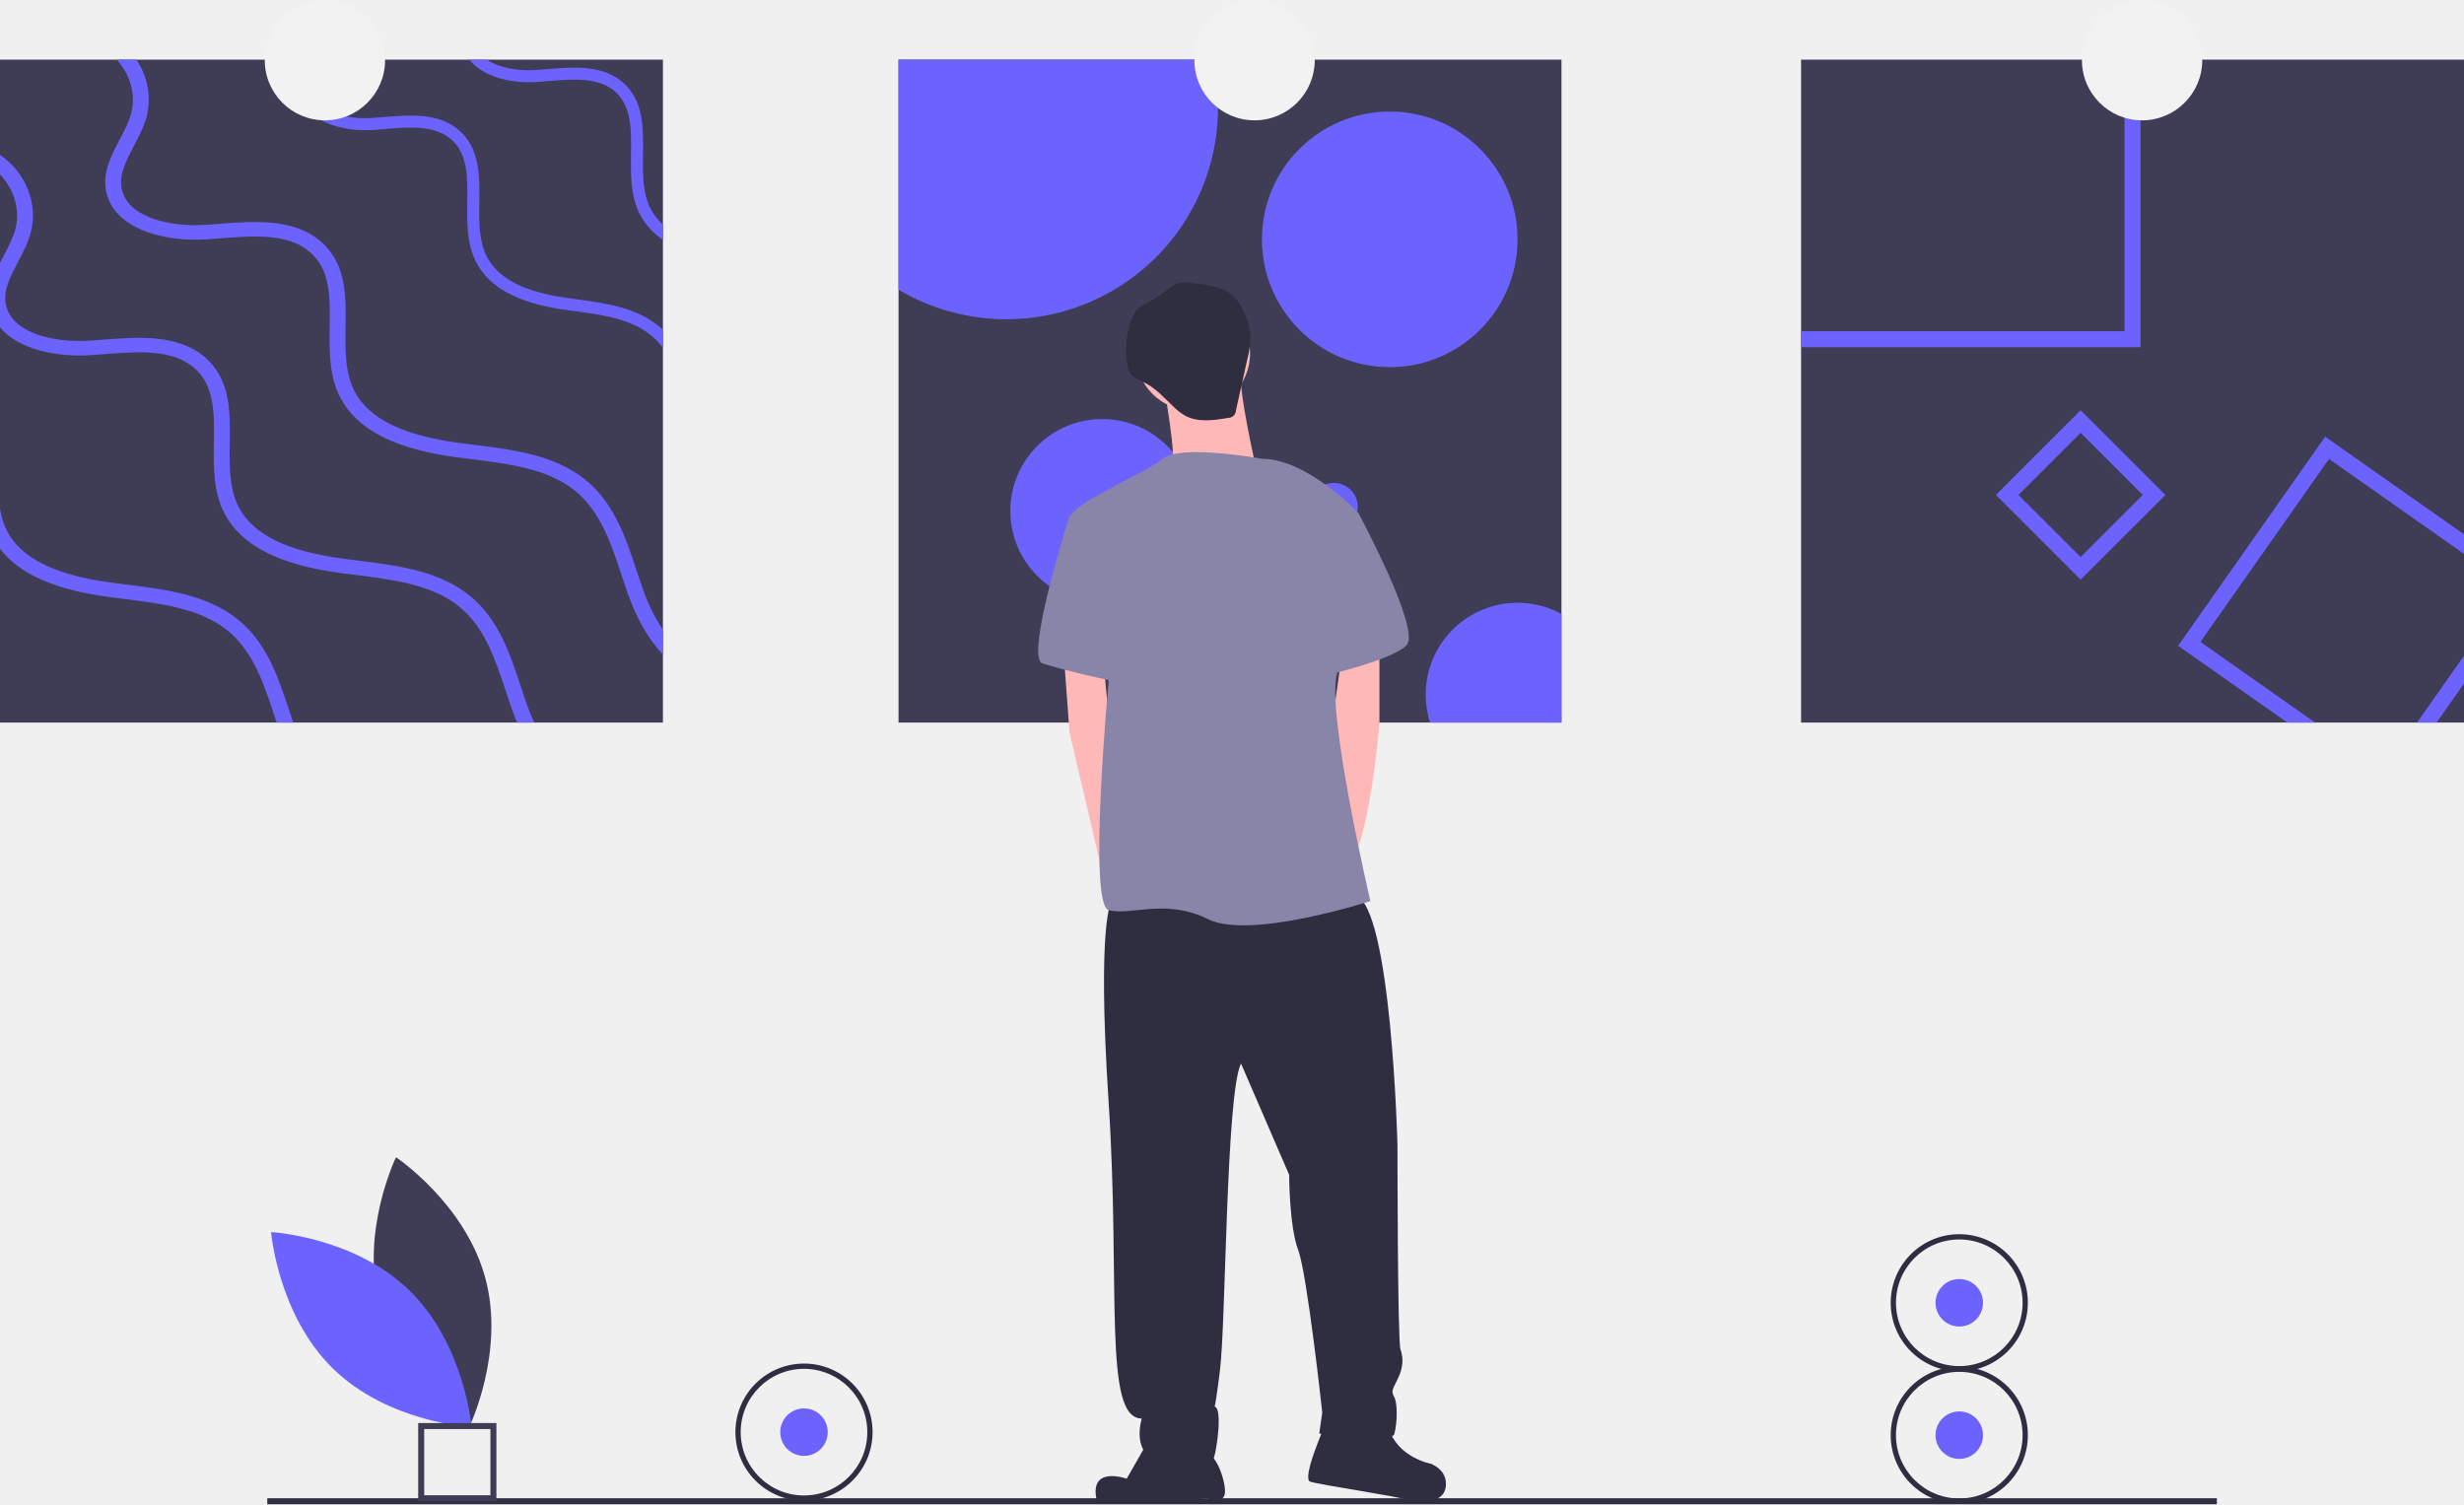
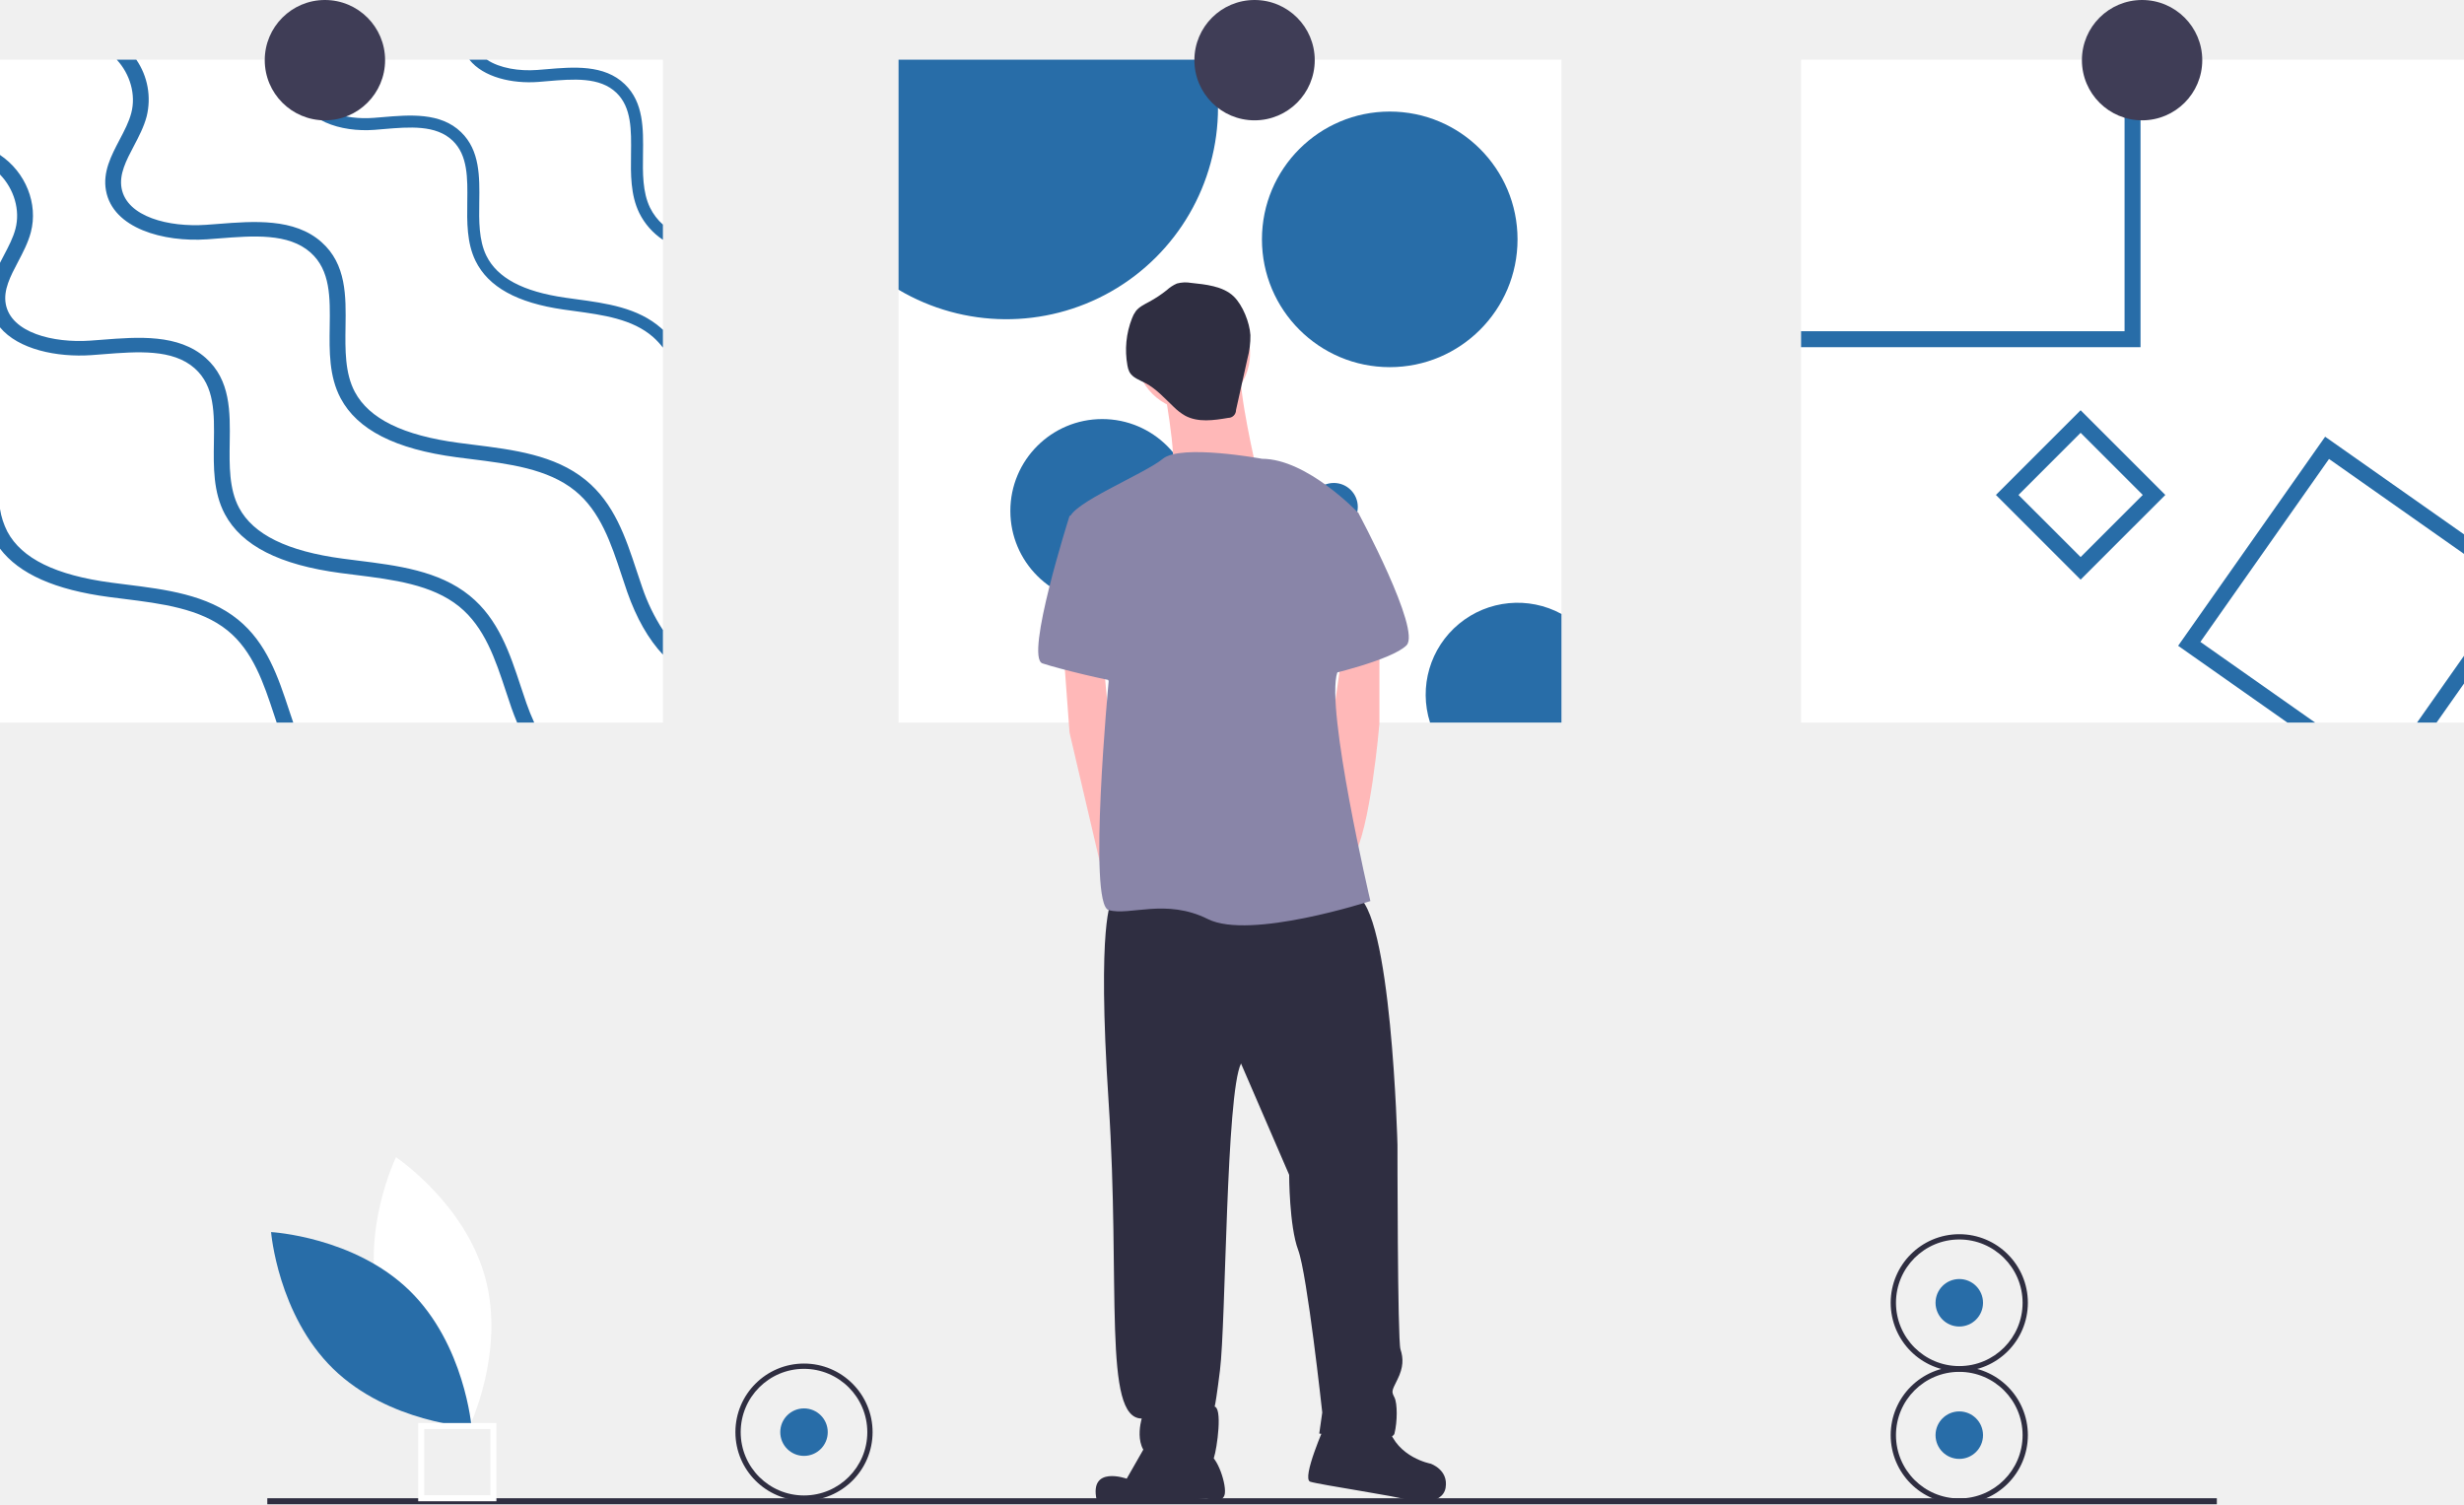
<svg xmlns="http://www.w3.org/2000/svg" data-name="Layer 1" width="1046" height="638.584">
-   <path d="M161.23 554.645c8.566 31.662 37.903 51.271 37.903 51.271s15.451-31.725 6.886-63.387-37.903-51.27-37.903-51.27-15.45 31.724-6.885 63.386z" fill="#3f3d56" />
-   <path d="M173.817 547.84c23.502 22.88 26.373 58.05 26.373 58.05s-35.235-1.924-58.738-24.803-26.373-58.05-26.373-58.05 35.235 1.925 58.738 24.804z" fill="#6c63ff" />
+   <path d="M161.23 554.645c8.566 31.662 37.903 51.271 37.903 51.271s15.451-31.725 6.886-63.387-37.903-51.27-37.903-51.27-15.45 31.724-6.885 63.386z" fill="#fff" />
+   <path d="M173.817 547.84c23.502 22.88 26.373 58.05 26.373 58.05s-35.235-1.924-58.738-24.803-26.373-58.05-26.373-58.05 35.235 1.925 58.738 24.804z" fill="#286DA8" />
  <path fill="#2f2e41" d="M113.474 636.029h827.604v2.554H113.474z" />
-   <path d="M210.733 637.306h-33.207V604.1h33.207zm-30.652-2.554h28.097v-28.098h-28.097zM0 25.322h281.42v281.42H0z" fill="#3f3d56" />
-   <path d="M281.42 95.338v6.459a29.205 29.205 0 0 1-10.036-11.376c-3.747-7.662-3.628-16.495-3.51-25.04.136-10.154.272-19.732-6.17-25.971-7.087-6.85-18.428-5.883-29.397-4.95-1.288.101-2.577.22-3.848.322-11.003.83-23.26-1.95-29.21-9.46h7.425c5.442 3.662 13.766 4.95 21.412 4.374 1.237-.085 2.509-.204 3.78-.305 11.545-.984 24.633-2.103 33.364 6.357 8.035 7.764 7.883 18.92 7.73 29.702-.118 7.95-.22 16.156 3.001 22.733a23.25 23.25 0 0 0 5.459 7.155zM281.42 140.009v7.56a32.155 32.155 0 0 0-4.137-4.458c-8.747-7.713-21.31-9.409-33.448-11.07-1.577-.204-3.12-.424-4.662-.644-19.683-2.831-31.889-9.596-37.297-20.632-3.746-7.663-3.628-16.495-3.509-25.04.136-10.154.271-19.733-6.17-25.972-7.087-6.849-18.429-5.882-29.397-4.95-1.289.102-2.577.22-3.849.322-14.139 1.068-30.363-3.831-32.583-17.071-.763-4.544.373-8.714 2.051-12.732h5.56c-1.864 4.035-3.254 7.934-2.593 11.884 1.678 10.104 15.274 13.732 27.192 12.833 1.238-.085 2.51-.203 3.78-.305 11.546-.983 24.634-2.102 33.364 6.357 8.036 7.765 7.883 18.92 7.731 29.702-.119 7.951-.22 16.156 3 22.734 4.612 9.426 15.547 15.258 33.449 17.835 1.526.22 3.068.44 4.611.644 12.884 1.746 26.226 3.56 36.144 12.29q.381.331.763.713zM281.42 267.461v10.444c-6.12-6.51-11.24-15.445-15.156-26.617a399.883 399.883 0 0 1-2.424-7.222c-4.391-13.274-8.935-26.989-19.75-35.753-11.563-9.359-28.126-11.427-44.146-13.427a672.44 672.44 0 0 1-6.137-.78c-25.972-3.442-42.06-11.63-49.198-25.023-4.95-9.307-4.798-20.021-4.645-30.38.186-12.307.373-23.937-8.138-31.498-9.34-8.307-24.31-7.137-38.771-6.002-1.712.136-3.408.272-5.069.39-18.665 1.289-40.077-4.645-42.993-20.7-1.44-7.865 2.238-14.833 5.781-21.58 2.035-3.866 3.967-7.545 4.95-11.325 2.069-7.781-.491-16.546-6.17-22.666h8.307a29.869 29.869 0 0 1 4.39 24.124c-1.17 4.425-3.34 8.561-5.442 12.562-3.238 6.137-6.272 11.935-5.204 17.869 2.238 12.24 20.157 16.647 35.872 15.562 1.645-.118 3.323-.254 5.002-.372 15.223-1.204 32.482-2.543 44.01 7.713 10.595 9.409 10.392 22.937 10.188 36.008-.135 9.647-.288 19.598 3.95 27.583 6.086 11.41 20.53 18.495 44.146 21.632 2 .271 4.035.525 6.07.78 17.02 2.119 34.6 4.306 47.671 14.901 12.257 9.935 17.089 24.497 21.734 38.585a584.75 584.75 0 0 0 2.407 7.138 80.35 80.35 0 0 0 8.765 18.054zM0 138.958c7.73 9.358 24.124 12.816 38.822 11.8 1.662-.12 3.357-.255 5.07-.39 14.46-1.137 29.43-2.306 38.77 6 8.511 7.562 8.325 19.191 8.138 31.5-.152 10.358-.305 21.072 4.645 30.379 7.138 13.393 23.226 21.581 49.198 25.023 2.034.27 4.086.525 6.137.78 16.02 2 32.584 4.068 44.146 13.426 10.816 8.765 15.359 22.48 19.75 35.754.797 2.424 1.593 4.849 2.424 7.222a108.128 108.128 0 0 0 2.424 6.29h7.256a95.714 95.714 0 0 1-3.289-8.172c-.813-2.356-1.61-4.73-2.407-7.137-4.645-14.088-9.477-28.65-21.734-38.585-13.07-10.596-30.65-12.782-47.672-14.902-2.034-.254-4.068-.508-6.069-.78-23.615-3.136-38.06-10.222-44.145-21.631-4.239-7.985-4.086-17.937-3.95-27.583.203-13.07.407-26.6-10.19-36.008-11.527-10.257-28.785-8.917-44.01-7.714-1.677.119-3.356.255-5 .373-15.716 1.085-33.635-3.323-35.873-15.563-1.068-5.933 1.967-11.731 5.205-17.868 2.102-4 4.272-8.137 5.442-12.562C16.275 86.505 10.9 73.096 0 65.772v8.307c5.95 6.137 8.663 15.105 6.56 23.073-.982 3.78-2.915 7.46-4.95 11.324-.542 1.035-1.084 2.052-1.61 3.103zM124.486 306.742h-7.036c-.373-1.102-.729-2.221-1.102-3.34-4.39-13.274-8.934-26.99-19.75-35.754-11.562-9.358-28.125-11.426-44.145-13.427a672.44 672.44 0 0 1-6.137-.78C23.396 250.407 8.154 243.66 0 232.911v-16.868a31.994 31.994 0 0 0 3.136 9.663c6.086 11.41 20.53 18.496 44.146 21.632 2 .272 4.035.526 6.069.78 17.02 2.12 34.601 4.306 47.672 14.902 12.257 9.934 17.089 24.497 21.734 38.585.576 1.73 1.136 3.441 1.729 5.137z" fill="#6c63ff" />
-   <path fill="#3f3d56" d="M381.442 25.322h281.42v281.42h-281.42z" />
-   <path d="M517.066 45.665a89.858 89.858 0 0 1-135.624 77.323V25.322h133.302a89.308 89.308 0 0 1 2.322 20.343z" fill="#6c63ff" />
-   <circle cx="589.964" cy="101.61" r="54.25" fill="#6c63ff" />
-   <circle cx="467.903" cy="216.891" r="38.992" fill="#6c63ff" />
-   <path d="M662.862 260.63v46.112H607.07a38.995 38.995 0 0 1 55.792-46.113z" fill="#6c63ff" />
-   <circle cx="566.23" cy="215.195" r="10.172" fill="#6c63ff" />
-   <path fill="#3f3d56" d="M764.58 25.322H1046v281.42H764.58z" />
-   <path d="M901.9 25.322v115.28H764.58v6.781h144.1V25.322zM1034.353 306.742L1046 290.179v-11.783l-19.937 28.346zm-47.299-121.35l-62.404 88.749 46.367 32.6h11.782l-48.706-34.244 54.606-77.662L1046 235.132v-8.29zM883.251 174.152l-35.957 35.958 35.957 35.957 35.958-35.957zm-26.379 35.958l26.38-26.38 26.378 26.38-26.379 26.378z" fill="#6c63ff" />
-   <circle cx="137.934" cy="25.543" r="25.543" fill="#f2f2f2" />
-   <circle cx="532.579" cy="25.543" r="25.543" fill="#f2f2f2" />
-   <circle cx="909.343" cy="25.543" r="25.543" fill="#f2f2f2" />
+   <path d="M210.733 637.306h-33.207V604.1h33.207zm-30.652-2.554h28.097v-28.098h-28.097zM0 25.322h281.42v281.42H0z" fill="#fff" />
+   <path d="M281.42 95.338v6.459a29.205 29.205 0 0 1-10.036-11.376c-3.747-7.662-3.628-16.495-3.51-25.04.136-10.154.272-19.732-6.17-25.971-7.087-6.85-18.428-5.883-29.397-4.95-1.288.101-2.577.22-3.848.322-11.003.83-23.26-1.95-29.21-9.46h7.425c5.442 3.662 13.766 4.95 21.412 4.374 1.237-.085 2.509-.204 3.78-.305 11.545-.984 24.633-2.103 33.364 6.357 8.035 7.764 7.883 18.92 7.73 29.702-.118 7.95-.22 16.156 3.001 22.733a23.25 23.25 0 0 0 5.459 7.155zM281.42 140.009v7.56a32.155 32.155 0 0 0-4.137-4.458c-8.747-7.713-21.31-9.409-33.448-11.07-1.577-.204-3.12-.424-4.662-.644-19.683-2.831-31.889-9.596-37.297-20.632-3.746-7.663-3.628-16.495-3.509-25.04.136-10.154.271-19.733-6.17-25.972-7.087-6.849-18.429-5.882-29.397-4.95-1.289.102-2.577.22-3.849.322-14.139 1.068-30.363-3.831-32.583-17.071-.763-4.544.373-8.714 2.051-12.732h5.56c-1.864 4.035-3.254 7.934-2.593 11.884 1.678 10.104 15.274 13.732 27.192 12.833 1.238-.085 2.51-.203 3.78-.305 11.546-.983 24.634-2.102 33.364 6.357 8.036 7.765 7.883 18.92 7.731 29.702-.119 7.951-.22 16.156 3 22.734 4.612 9.426 15.547 15.258 33.449 17.835 1.526.22 3.068.44 4.611.644 12.884 1.746 26.226 3.56 36.144 12.29q.381.331.763.713zM281.42 267.461v10.444c-6.12-6.51-11.24-15.445-15.156-26.617a399.883 399.883 0 0 1-2.424-7.222c-4.391-13.274-8.935-26.989-19.75-35.753-11.563-9.359-28.126-11.427-44.146-13.427a672.44 672.44 0 0 1-6.137-.78c-25.972-3.442-42.06-11.63-49.198-25.023-4.95-9.307-4.798-20.021-4.645-30.38.186-12.307.373-23.937-8.138-31.498-9.34-8.307-24.31-7.137-38.771-6.002-1.712.136-3.408.272-5.069.39-18.665 1.289-40.077-4.645-42.993-20.7-1.44-7.865 2.238-14.833 5.781-21.58 2.035-3.866 3.967-7.545 4.95-11.325 2.069-7.781-.491-16.546-6.17-22.666h8.307a29.869 29.869 0 0 1 4.39 24.124c-1.17 4.425-3.34 8.561-5.442 12.562-3.238 6.137-6.272 11.935-5.204 17.869 2.238 12.24 20.157 16.647 35.872 15.562 1.645-.118 3.323-.254 5.002-.372 15.223-1.204 32.482-2.543 44.01 7.713 10.595 9.409 10.392 22.937 10.188 36.008-.135 9.647-.288 19.598 3.95 27.583 6.086 11.41 20.53 18.495 44.146 21.632 2 .271 4.035.525 6.07.78 17.02 2.119 34.6 4.306 47.671 14.901 12.257 9.935 17.089 24.497 21.734 38.585a584.75 584.75 0 0 0 2.407 7.138 80.35 80.35 0 0 0 8.765 18.054zM0 138.958c7.73 9.358 24.124 12.816 38.822 11.8 1.662-.12 3.357-.255 5.07-.39 14.46-1.137 29.43-2.306 38.77 6 8.511 7.562 8.325 19.191 8.138 31.5-.152 10.358-.305 21.072 4.645 30.379 7.138 13.393 23.226 21.581 49.198 25.023 2.034.27 4.086.525 6.137.78 16.02 2 32.584 4.068 44.146 13.426 10.816 8.765 15.359 22.48 19.75 35.754.797 2.424 1.593 4.849 2.424 7.222a108.128 108.128 0 0 0 2.424 6.29h7.256a95.714 95.714 0 0 1-3.289-8.172c-.813-2.356-1.61-4.73-2.407-7.137-4.645-14.088-9.477-28.65-21.734-38.585-13.07-10.596-30.65-12.782-47.672-14.902-2.034-.254-4.068-.508-6.069-.78-23.615-3.136-38.06-10.222-44.145-21.631-4.239-7.985-4.086-17.937-3.95-27.583.203-13.07.407-26.6-10.19-36.008-11.527-10.257-28.785-8.917-44.01-7.714-1.677.119-3.356.255-5 .373-15.716 1.085-33.635-3.323-35.873-15.563-1.068-5.933 1.967-11.731 5.205-17.868 2.102-4 4.272-8.137 5.442-12.562C16.275 86.505 10.9 73.096 0 65.772v8.307c5.95 6.137 8.663 15.105 6.56 23.073-.982 3.78-2.915 7.46-4.95 11.324-.542 1.035-1.084 2.052-1.61 3.103zM124.486 306.742h-7.036c-.373-1.102-.729-2.221-1.102-3.34-4.39-13.274-8.934-26.99-19.75-35.754-11.562-9.358-28.125-11.426-44.145-13.427a672.44 672.44 0 0 1-6.137-.78C23.396 250.407 8.154 243.66 0 232.911v-16.868a31.994 31.994 0 0 0 3.136 9.663c6.086 11.41 20.53 18.496 44.146 21.632 2 .272 4.035.526 6.069.78 17.02 2.12 34.601 4.306 47.672 14.902 12.257 9.934 17.089 24.497 21.734 38.585.576 1.73 1.136 3.441 1.729 5.137z" fill="#286DA8" />
+   <path fill="#fff" d="M381.442 25.322h281.42v281.42h-281.42z" />
+   <path d="M517.066 45.665a89.858 89.858 0 0 1-135.624 77.323V25.322h133.302a89.308 89.308 0 0 1 2.322 20.343z" fill="#286DA8" />
+   <circle cx="589.964" cy="101.61" r="54.25" fill="#286DA8" />
+   <circle cx="467.903" cy="216.891" r="38.992" fill="#286DA8" />
+   <path d="M662.862 260.63v46.112H607.07a38.995 38.995 0 0 1 55.792-46.113z" fill="#286DA8" />
+   <circle cx="566.23" cy="215.195" r="10.172" fill="#286DA8" />
+   <path fill="#fff" d="M764.58 25.322H1046v281.42H764.58z" />
+   <path d="M901.9 25.322v115.28H764.58v6.781h144.1V25.322zM1034.353 306.742L1046 290.179v-11.783l-19.937 28.346zm-47.299-121.35l-62.404 88.749 46.367 32.6h11.782l-48.706-34.244 54.606-77.662L1046 235.132v-8.29zM883.251 174.152l-35.957 35.958 35.957 35.957 35.958-35.957zm-26.379 35.958l26.38-26.38 26.378 26.38-26.379 26.378z" fill="#286DA8" />
+   <circle cx="137.934" cy="25.543" r="25.543" fill="#3f3d56" />
+   <circle cx="532.579" cy="25.543" r="25.543" fill="#3f3d56" />
+   <circle cx="909.343" cy="25.543" r="25.543" fill="#3f3d56" />
  <circle cx="506.397" cy="150.067" r="24.266" fill="#ffb8b8" />
  <path d="M493.625 161.562s6.386 33.206 3.832 39.592 35.76-2.554 35.76-2.554-7.663-33.207-6.386-40.87-33.206 3.832-33.206 3.832zM451.479 276.507l2.554 34.483 12.677 54.156 3.926 14.811 6.386-22.989-6.386-52.364-2.169-23.575-16.988-4.522zM585.581 271.398v35.76s-3.831 45.979-11.494 57.473-10.218-45.978-10.218-45.978l6.005-42.146z" fill="#ffb8b8" />
  <path d="M471.913 382.512s-6.386 7.663-1.277 85.57-2.554 134.102 14.049 134.102c0 0-5.109 16.604 8.94 17.88s20.435 2.555 21.712-1.276 3.832-21.712 0-21.712c0 0 0 5.108 2.554-15.326s2.555-117.5 8.94-130.271l20.435 47.255s0 21.712 3.832 31.929 10.217 68.967 10.217 68.967l-1.277 8.94s30.652 5.109 31.929 0 1.277-12.772 0-15.326-1.277-2.554 1.277-7.663 2.555-8.94 1.277-12.772-1.277-86.847-1.277-86.847-2.554-100.896-17.88-106.005-103.45 2.555-103.45 2.555z" fill="#2f2e41" />
  <path d="M488.516 609.847l-10.217 17.88s-15.964-5.747-12.772 8.94c27.46 1.917 46.617-.638 46.617-.638s6.386 2.555 7.663-1.277-3.193-17.242-7.024-17.242-24.267-7.663-24.267-7.663zM562.592 604.739s-10.217 22.989-6.386 24.266 38.315 6.386 40.87 7.663 15.326 2.554 16.603-5.109-6.386-10.217-6.386-10.217-14.049-2.554-17.88-15.326-26.82-1.277-26.82-1.277z" fill="#2f2e41" />
  <path d="M535.772 194.768s-34.484-6.386-42.147 0-39.592 19.158-39.592 25.543 16.603 68.967 16.603 68.967-8.94 94.51 0 97.065 24.266-5.109 42.147 3.832 68.967-7.663 68.967-7.663-19.158-81.74-14.05-97.065 8.941-67.69 8.941-67.69-21.712-22.989-40.87-22.989z" fill="#8985a8" />
  <path d="M462.973 216.48l-8.94 2.554s-19.158 60.027-11.495 62.581 29.375 7.663 31.93 7.663-11.495-72.798-11.495-72.798zM556.206 210.094l20.435 7.663s26.82 49.81 20.435 56.195-34.484 12.772-34.484 12.772z" fill="#8985a8" />
  <path d="M505.66 120.095a13.716 13.716 0 0 0-6.07.268 15.828 15.828 0 0 0-4.314 2.83 50.492 50.492 0 0 1-7.376 4.887c-2.07 1.123-4.294 2.163-5.74 4.022a12.211 12.211 0 0 0-1.619 3.066 36.74 36.74 0 0 0-1.932 19.996 9.191 9.191 0 0 0 .851 2.746c1.327 2.446 4.26 3.41 6.729 4.692 4.689 2.434 8.243 6.532 12.09 10.155a23.634 23.634 0 0 0 4.776 3.68c5.487 2.992 12.193 2.016 18.352.958a3.307 3.307 0 0 0 3.3-3.338l4.862-21.866a35.673 35.673 0 0 0 1.246-9.945c-.339-5.308-3.213-12.66-7.108-16.43-4.539-4.394-12.114-5.093-18.047-5.721z" fill="#2f2e41" />
-   <circle cx="341.31" cy="607.969" r="10.079" fill="#6c63ff" />
+   <circle cx="341.31" cy="607.969" r="10.079" fill="#286DA8" />
  <path d="M341.31 637.085a29.116 29.116 0 1 1 29.116-29.116 29.149 29.149 0 0 1-29.116 29.116zm0-55.992a26.876 26.876 0 1 0 26.876 26.876 26.907 26.907 0 0 0-26.876-26.876z" fill="#2f2e41" />
-   <circle cx="831.742" cy="609.246" r="10.079" fill="#6c63ff" />
+   <circle cx="831.742" cy="609.246" r="10.079" fill="#286DA8" />
  <path d="M831.742 638.362a29.116 29.116 0 1 1 29.116-29.116 29.149 29.149 0 0 1-29.116 29.116zm0-55.992a26.876 26.876 0 1 0 26.877 26.876 26.907 26.907 0 0 0-26.877-26.876z" fill="#2f2e41" />
-   <circle cx="831.742" cy="553.051" r="10.079" fill="#6c63ff" />
+   <circle cx="831.742" cy="553.051" r="10.079" fill="#286DA8" />
  <path d="M831.742 582.167a29.116 29.116 0 1 1 29.116-29.116 29.149 29.149 0 0 1-29.116 29.116zm0-55.993a26.876 26.876 0 1 0 26.877 26.877 26.907 26.907 0 0 0-26.877-26.877z" fill="#2f2e41" />
</svg>
